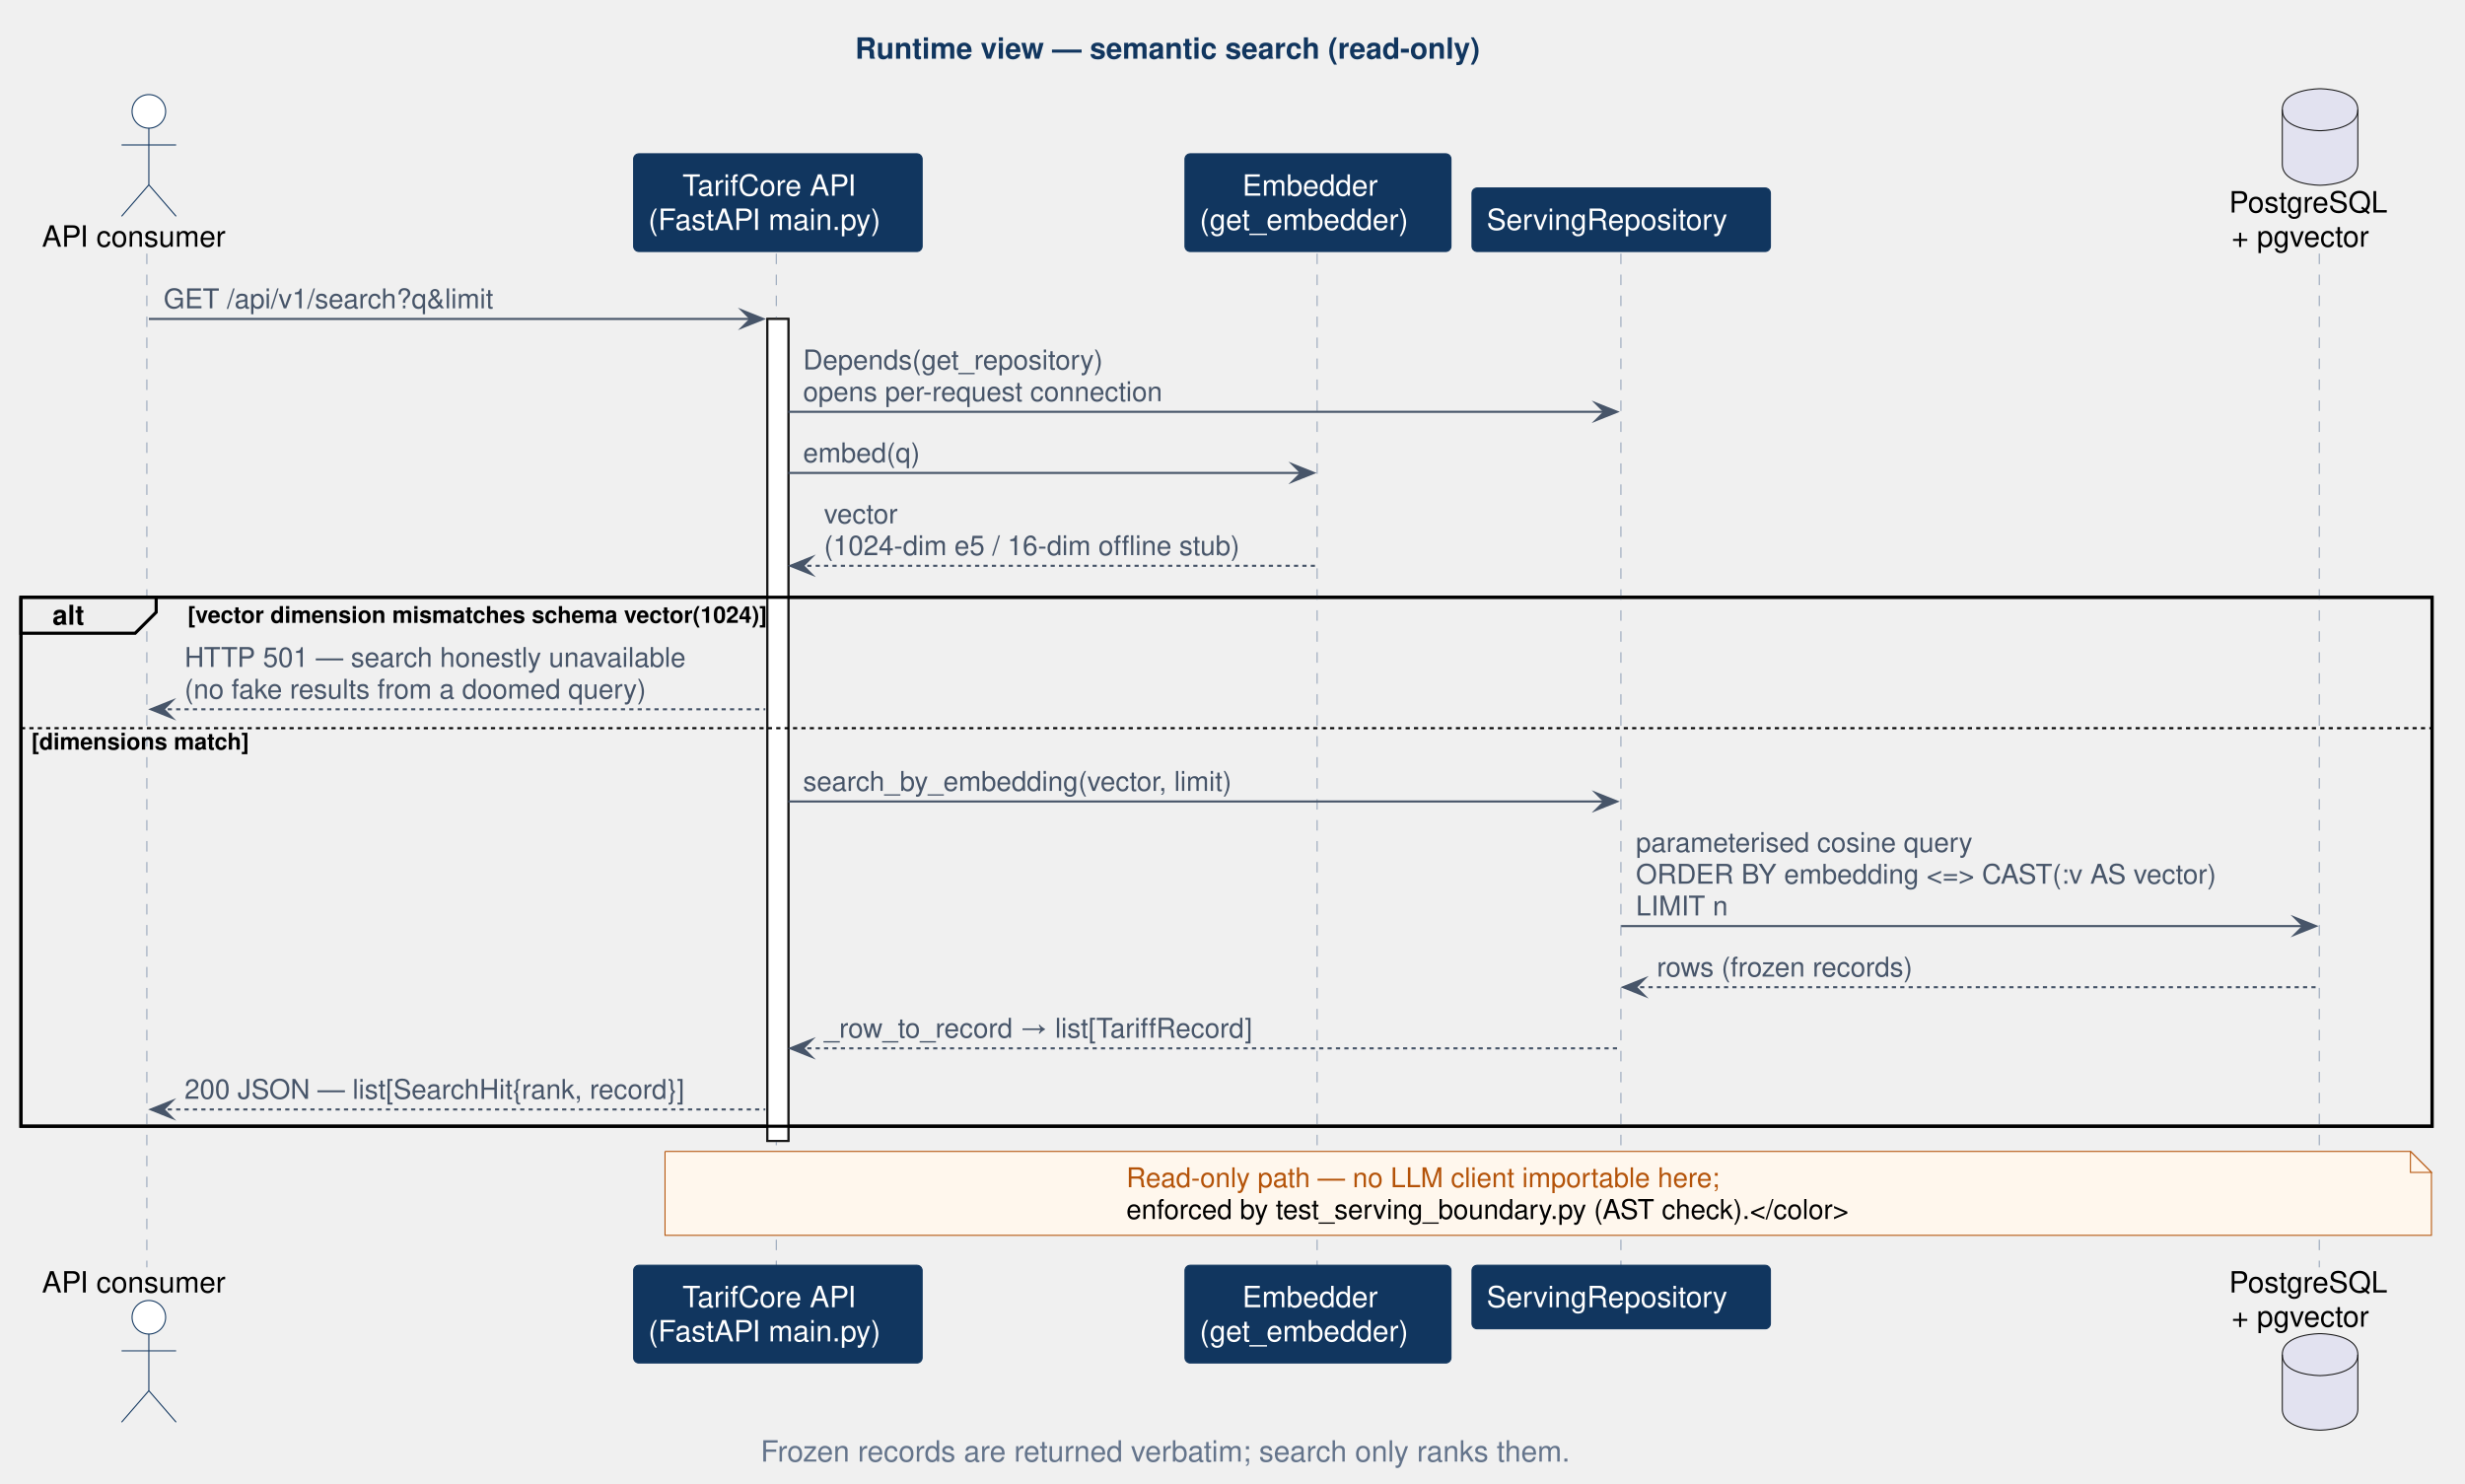
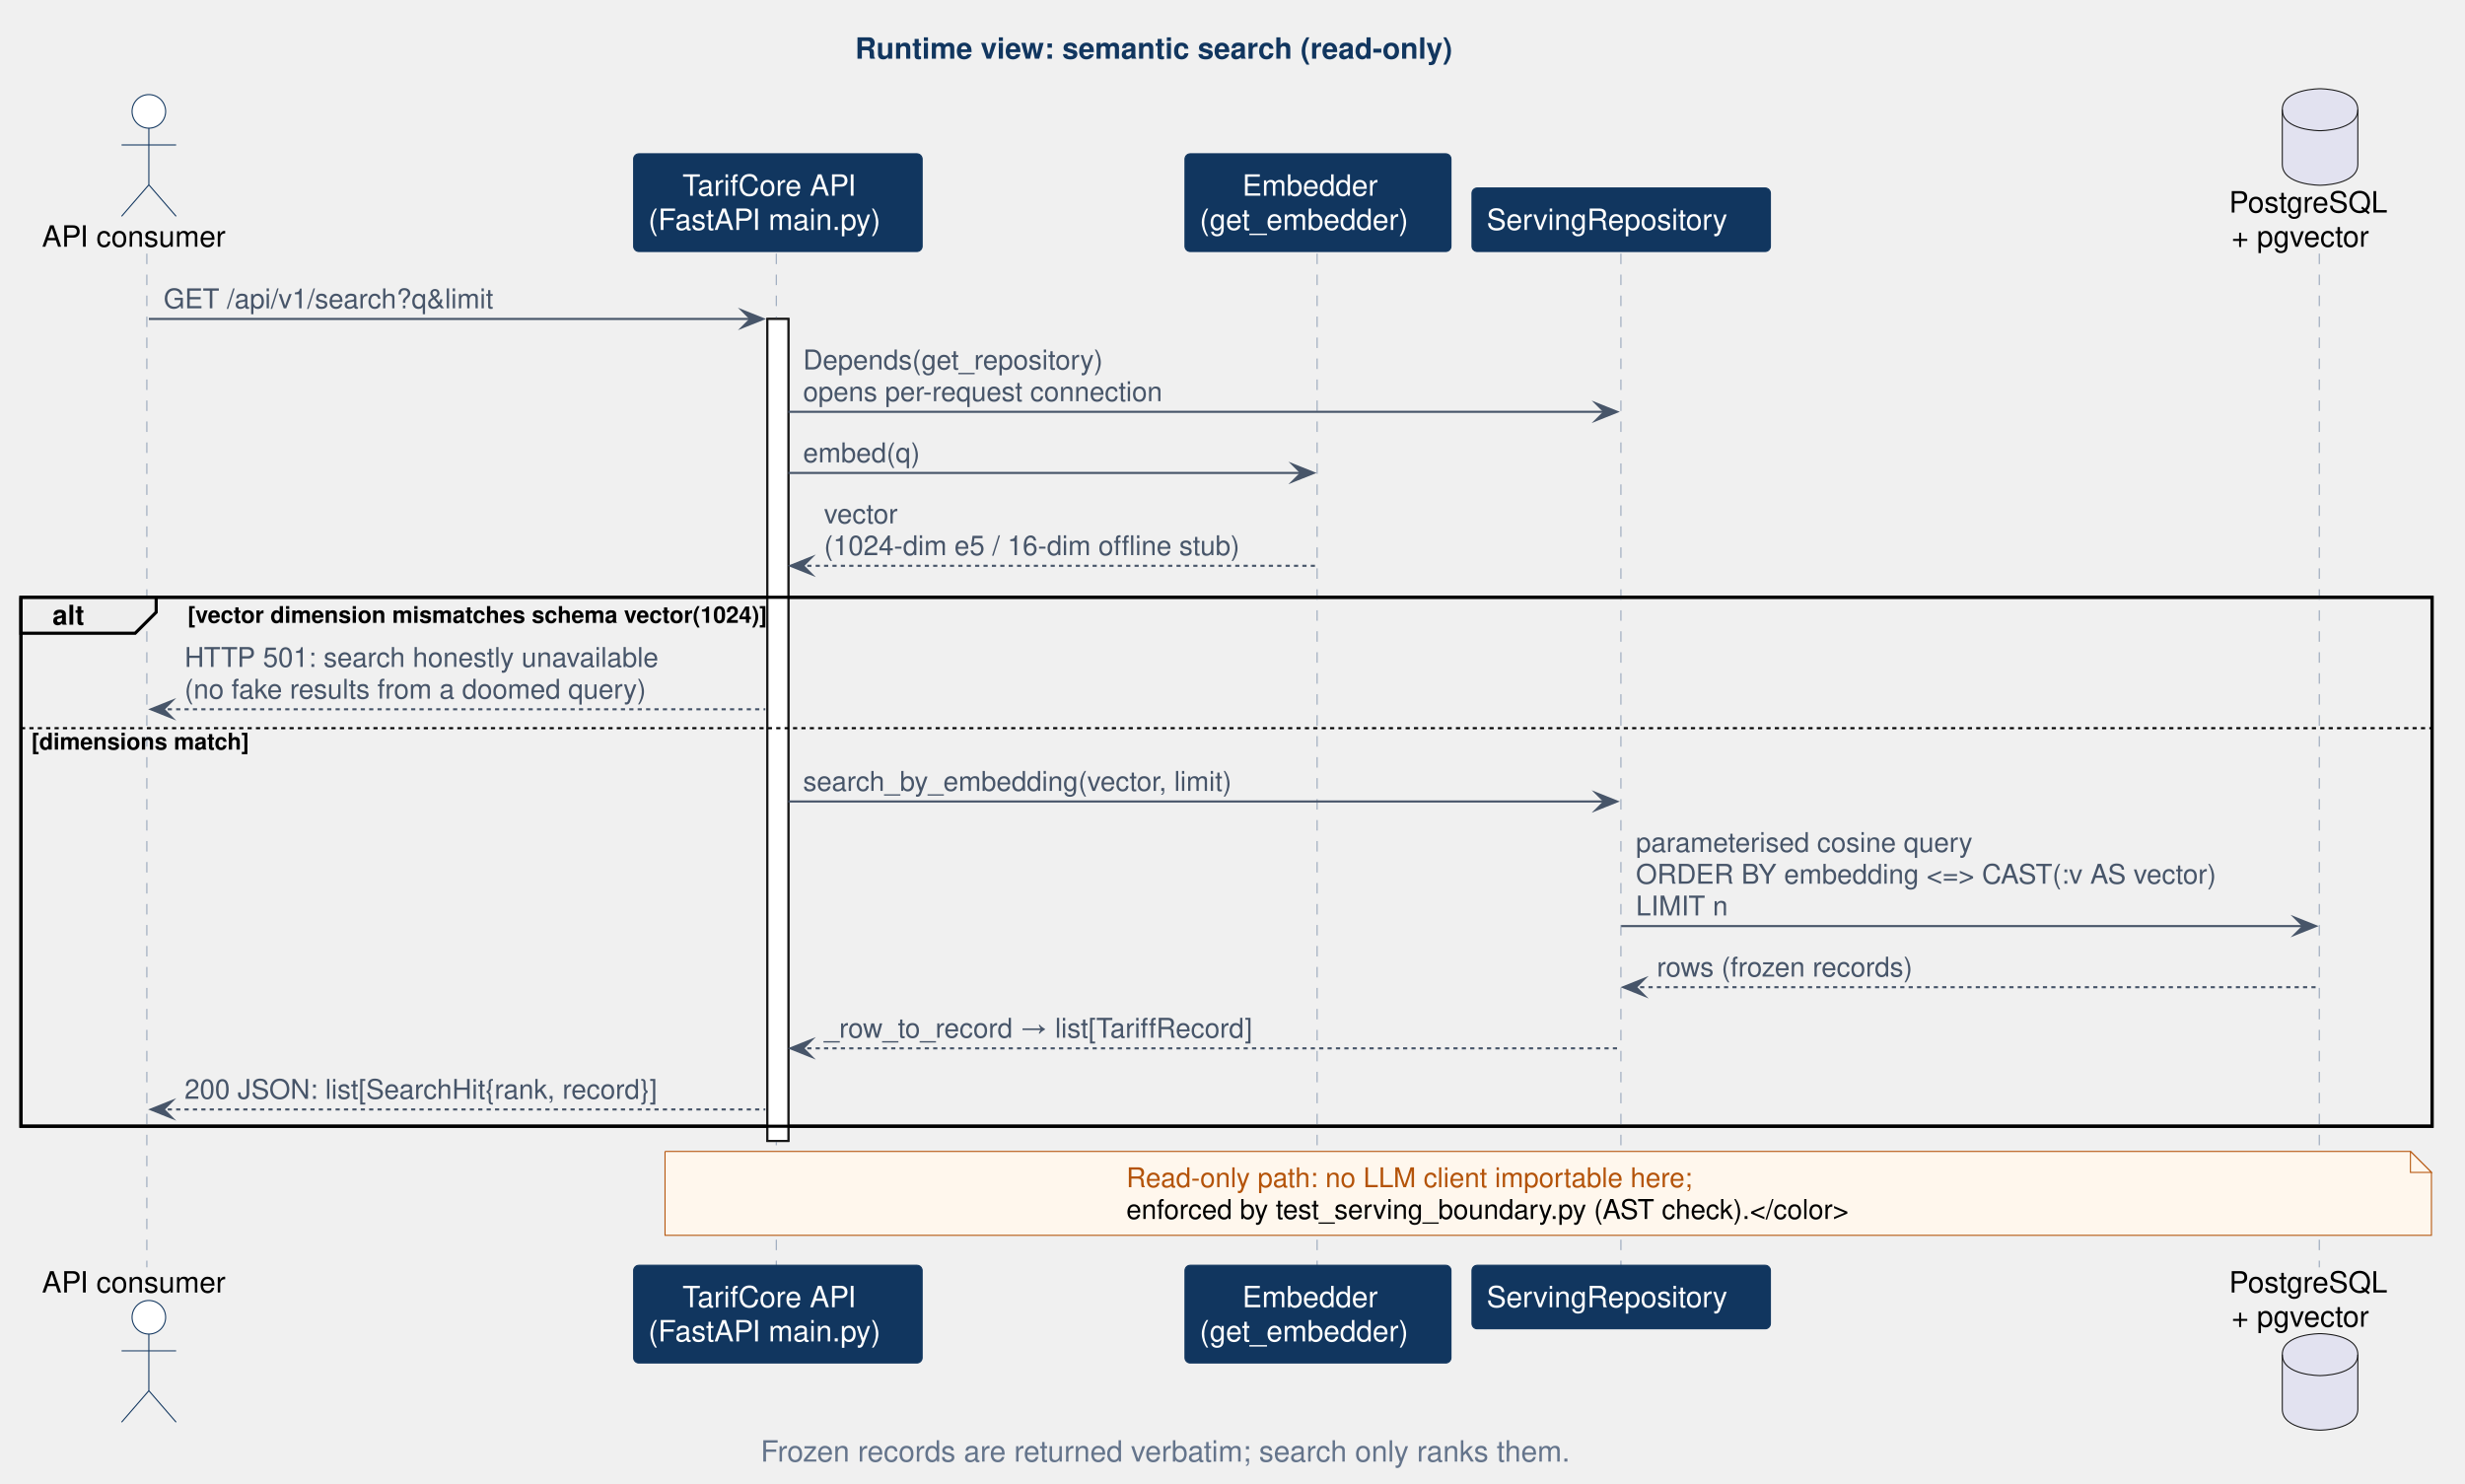
<svg xmlns="http://www.w3.org/2000/svg" contentStyleType="text/css" data-diagram-type="SEQUENCE" height="707px" preserveAspectRatio="none" style="width:1175px;height:707px;background:#FFFFFF;" version="1.1" viewBox="0 0 1175 707" width="1175px" zoomAndPan="magnify">
  <defs />
  <g>
    <g class="title" data-source-line="6">
-       <text fill="#11365F" font-family="Helvetica" font-size="14" font-weight="700" lengthAdjust="spacing" textLength="353.062" x="407.614" y="27.995">Runtime view — semantic search (read-only)</text>
+       <text fill="#11365F" font-family="Helvetica" font-size="14" font-weight="700" lengthAdjust="spacing" textLength="353.062" x="407.614" y="27.995">Runtime view: semantic search (read-only)</text>
    </g>
    <g>
      <rect fill="#FFFFFF" height="391.797" style="stroke:#181818;stroke-width:1;" width="10" x="365.802" y="152.023" />
    </g>
    <rect fill="none" height="252.133" style="stroke:#000000;stroke-width:1.5;" width="1149.29" x="10" y="284.688" />
    <g class="participant-lifeline" data-entity-uid="part1" data-qualified-name="consumer" data-source-line="9" id="part1-lifeline">
      <g>
        <rect fill="#000000" fill-opacity="0" height="483.195" width="8" x="66.954" y="120.891" />
        <line style="stroke:#94A3B8;stroke-width:0.5;stroke-dasharray:5,5;" x1="70" x2="70" y1="120.891" y2="604.086" />
      </g>
    </g>
    <g class="participant-lifeline" data-entity-uid="part2" data-qualified-name="api" data-source-line="10" id="part2-lifeline">
      <g>
        <rect fill="#000000" fill-opacity="0" height="483.195" width="8" x="366.802" y="120.891" />
        <line style="stroke:#94A3B8;stroke-width:0.5;stroke-dasharray:5,5;" x1="370.033" x2="370.033" y1="120.891" y2="604.086" />
      </g>
    </g>
    <g class="participant-lifeline" data-entity-uid="part3" data-qualified-name="embedder" data-source-line="11" id="part3-lifeline">
      <g>
        <rect fill="#000000" fill-opacity="0" height="483.195" width="8" x="624.248" y="120.891" />
        <line style="stroke:#94A3B8;stroke-width:0.5;stroke-dasharray:5,5;" x1="627.845" x2="627.845" y1="120.891" y2="604.086" />
      </g>
    </g>
    <g class="participant-lifeline" data-entity-uid="part4" data-qualified-name="repo" data-source-line="12" id="part4-lifeline">
      <g>
        <rect fill="#000000" fill-opacity="0" height="483.195" width="8" x="768.783" y="120.891" />
        <line style="stroke:#94A3B8;stroke-width:0.5;stroke-dasharray:5,5;" x1="772.651" x2="772.651" y1="120.891" y2="604.086" />
      </g>
    </g>
    <g class="participant-lifeline" data-entity-uid="part5" data-qualified-name="db" data-source-line="13" id="part5-lifeline">
      <g>
        <rect fill="#000000" fill-opacity="0" height="483.195" width="8" x="1101.914" y="120.891" />
        <line style="stroke:#94A3B8;stroke-width:0.5;stroke-dasharray:5,5;" x1="1105.537" x2="1105.537" y1="120.891" y2="604.086" />
      </g>
    </g>
    <g class="participant participant-head" data-entity-uid="part1" data-qualified-name="consumer" data-source-line="9" id="part1-head">
      <text fill="#000000" font-family="Helvetica" font-size="14" lengthAdjust="spacing" textLength="95.908" x="20" y="117.589">API consumer</text>
      <ellipse cx="70.954" cy="53.094" fill="#FFFFFF" rx="8" ry="8" style="stroke:#11365F;stroke-width:0.5;" />
      <path d="M70.954,61.094 L70.954,88.094 M57.954,69.094 L83.954,69.094 M70.954,88.094 L57.954,103.094 M70.954,88.094 L83.954,103.094" fill="none" style="stroke:#11365F;stroke-width:0.5;" />
    </g>
    <g class="participant participant-tail" data-entity-uid="part1" data-qualified-name="consumer" data-source-line="9" id="part1-tail">
      <text fill="#000000" font-family="Helvetica" font-size="14" lengthAdjust="spacing" textLength="95.908" x="20" y="616.081">API consumer</text>
      <ellipse cx="70.954" cy="627.883" fill="#FFFFFF" rx="8" ry="8" style="stroke:#11365F;stroke-width:0.5;" />
      <path d="M70.954,635.883 L70.954,662.883 M57.954,643.883 L83.954,643.883 M70.954,662.883 L57.954,677.883 M70.954,662.883 L83.954,677.883" fill="none" style="stroke:#11365F;stroke-width:0.5;" />
    </g>
    <g class="participant participant-head" data-entity-uid="part2" data-qualified-name="api" data-source-line="10" id="part2-head">
      <rect fill="#11365F" height="46.594" rx="2.5" ry="2.5" style="stroke:#11365F;stroke-width:0.5;" width="137.539" x="302.033" y="73.297" />
      <text fill="#FFFFFF" font-family="Helvetica" font-size="14" lengthAdjust="spacing" textLength="91.014" x="325.295" y="93.292">TarifCore API</text>
      <text fill="#FFFFFF" font-family="Helvetica" font-size="14" lengthAdjust="spacing" textLength="123.539" x="309.033" y="109.589">(FastAPI main.py)</text>
    </g>
    <g class="participant participant-tail" data-entity-uid="part2" data-qualified-name="api" data-source-line="10" id="part2-tail">
      <rect fill="#11365F" height="46.594" rx="2.5" ry="2.5" style="stroke:#11365F;stroke-width:0.5;" width="137.539" x="302.033" y="603.086" />
      <text fill="#FFFFFF" font-family="Helvetica" font-size="14" lengthAdjust="spacing" textLength="91.014" x="325.295" y="623.081">TarifCore API</text>
      <text fill="#FFFFFF" font-family="Helvetica" font-size="14" lengthAdjust="spacing" textLength="123.539" x="309.033" y="639.378">(FastAPI main.py)</text>
    </g>
    <g class="participant participant-head" data-entity-uid="part3" data-qualified-name="embedder" data-source-line="11" id="part3-head">
      <rect fill="#11365F" height="46.594" rx="2.5" ry="2.5" style="stroke:#11365F;stroke-width:0.5;" width="126.807" x="564.845" y="73.297" />
      <text fill="#FFFFFF" font-family="Helvetica" font-size="14" lengthAdjust="spacing" textLength="72.126" x="592.185" y="93.292">Embedder</text>
      <text fill="#FFFFFF" font-family="Helvetica" font-size="14" lengthAdjust="spacing" textLength="112.807" x="571.845" y="109.589">(get_embedder)</text>
    </g>
    <g class="participant participant-tail" data-entity-uid="part3" data-qualified-name="embedder" data-source-line="11" id="part3-tail">
      <rect fill="#11365F" height="46.594" rx="2.5" ry="2.5" style="stroke:#11365F;stroke-width:0.5;" width="126.807" x="564.845" y="603.086" />
      <text fill="#FFFFFF" font-family="Helvetica" font-size="14" lengthAdjust="spacing" textLength="72.126" x="592.185" y="623.081">Embedder</text>
      <text fill="#FFFFFF" font-family="Helvetica" font-size="14" lengthAdjust="spacing" textLength="112.807" x="571.845" y="639.378">(get_embedder)</text>
    </g>
    <g class="participant participant-head" data-entity-uid="part4" data-qualified-name="repo" data-source-line="12" id="part4-head">
      <rect fill="#11365F" height="30.297" rx="2.5" ry="2.5" style="stroke:#11365F;stroke-width:0.5;" width="142.263" x="701.651" y="89.594" />
      <text fill="#FFFFFF" font-family="Helvetica" font-size="14" lengthAdjust="spacing" textLength="128.263" x="708.651" y="109.589">ServingRepository</text>
    </g>
    <g class="participant participant-tail" data-entity-uid="part4" data-qualified-name="repo" data-source-line="12" id="part4-tail">
      <rect fill="#11365F" height="30.297" rx="2.5" ry="2.5" style="stroke:#11365F;stroke-width:0.5;" width="142.263" x="701.651" y="603.086" />
      <text fill="#FFFFFF" font-family="Helvetica" font-size="14" lengthAdjust="spacing" textLength="128.263" x="708.651" y="623.081">ServingRepository</text>
    </g>
    <g class="participant participant-head" data-entity-uid="part5" data-qualified-name="db" data-source-line="13" id="part5-head">
      <text fill="#000000" font-family="Helvetica" font-size="14" lengthAdjust="spacing" textLength="80.753" x="1062.537" y="101.292">PostgreSQL</text>
      <text fill="#000000" font-family="Helvetica" font-size="14" lengthAdjust="spacing" textLength="78.36" x="1063.733" y="117.589">+ pgvector</text>
      <path d="M1087.914,52.297 C1087.914,42.297 1105.914,42.297 1105.914,42.297 C1105.914,42.297 1123.914,42.297 1123.914,52.297 L1123.914,78.297 C1123.914,88.297 1105.914,88.297 1105.914,88.297 C1105.914,88.297 1087.914,88.297 1087.914,78.297 L1087.914,52.297" fill="#E2E2F0" style="stroke:#181818;stroke-width:0.5;" />
      <path d="M1087.914,52.297 C1087.914,62.297 1105.914,62.297 1105.914,62.297 C1105.914,62.297 1123.914,62.297 1123.914,52.297" fill="none" style="stroke:#181818;stroke-width:0.5;" />
    </g>
    <g class="participant participant-tail" data-entity-uid="part5" data-qualified-name="db" data-source-line="13" id="part5-tail">
      <text fill="#000000" font-family="Helvetica" font-size="14" lengthAdjust="spacing" textLength="80.753" x="1062.537" y="616.081">PostgreSQL</text>
      <text fill="#000000" font-family="Helvetica" font-size="14" lengthAdjust="spacing" textLength="78.36" x="1063.733" y="632.378">+ pgvector</text>
      <path d="M1087.914,645.68 C1087.914,635.68 1105.914,635.68 1105.914,635.68 C1105.914,635.68 1123.914,635.68 1123.914,645.68 L1123.914,671.68 C1123.914,681.68 1105.914,681.68 1105.914,681.68 C1105.914,681.68 1087.914,681.68 1087.914,671.68 L1087.914,645.68" fill="#E2E2F0" style="stroke:#181818;stroke-width:0.5;" />
      <path d="M1087.914,645.68 C1087.914,655.68 1105.914,655.68 1105.914,655.68 C1105.914,655.68 1123.914,655.68 1123.914,645.68" fill="none" style="stroke:#181818;stroke-width:0.5;" />
    </g>
    <g>
      <rect fill="#FFFFFF" height="391.797" style="stroke:#181818;stroke-width:1;" width="10" x="365.802" y="152.023" />
    </g>
    <g class="message" data-entity-1="part1" data-entity-2="part2" data-source-line="15" id="msg1">
      <polygon fill="#475569" points="353.802,148.023,363.802,152.023,353.802,156.023,357.802,152.023" style="stroke:#475569;stroke-width:1;stroke-linejoin:miter;stroke-miterlimit:10;" />
      <line style="stroke:#475569;stroke-width:1;" x1="70.954" x2="359.802" y1="152.023" y2="152.023" />
      <text fill="#475569" font-family="Helvetica" font-size="13" lengthAdjust="spacing" textLength="176.649" x="77.954" y="146.958">GET /api/v1/search?q&amp;limit</text>
    </g>
    <g class="message" data-entity-1="part2" data-entity-2="part4" data-source-line="17" id="msg2">
      <polygon fill="#475569" points="760.783,192.289,770.783,196.289,760.783,200.289,764.783,196.289" style="stroke:#475569;stroke-width:1;stroke-linejoin:miter;stroke-miterlimit:10;" />
      <line style="stroke:#475569;stroke-width:1;" x1="375.802" x2="766.783" y1="196.289" y2="196.289" />
      <text fill="#475569" font-family="Helvetica" font-size="13" lengthAdjust="spacing" textLength="161.535" x="382.802" y="176.09">Depends(get_repository)</text>
      <text fill="#475569" font-family="Helvetica" font-size="13" lengthAdjust="spacing" textLength="195.095" x="382.802" y="191.223">opens per-request connection</text>
    </g>
    <g class="message" data-entity-1="part2" data-entity-2="part3" data-source-line="18" id="msg3">
      <polygon fill="#475569" points="616.248,221.422,626.248,225.422,616.248,229.422,620.248,225.422" style="stroke:#475569;stroke-width:1;stroke-linejoin:miter;stroke-miterlimit:10;" />
      <line style="stroke:#475569;stroke-width:1;" x1="375.802" x2="622.248" y1="225.422" y2="225.422" />
      <text fill="#475569" font-family="Helvetica" font-size="13" lengthAdjust="spacing" textLength="63.559" x="382.802" y="220.356">embed(q)</text>
    </g>
    <g class="message" data-entity-1="part3" data-entity-2="part2" data-source-line="19" id="msg4">
      <polygon fill="#475569" points="386.802,265.688,376.802,269.688,386.802,273.688,382.802,269.688" style="stroke:#475569;stroke-width:1;stroke-linejoin:miter;stroke-miterlimit:10;" />
      <line style="stroke:#475569;stroke-width:1;stroke-dasharray:2,2;" x1="380.802" x2="627.248" y1="269.688" y2="269.688" />
      <text fill="#475569" font-family="Helvetica" font-size="13" lengthAdjust="spacing" textLength="41.234" x="392.802" y="249.489">vector</text>
      <text fill="#475569" font-family="Helvetica" font-size="13" lengthAdjust="spacing" textLength="228.446" x="392.802" y="264.622">(1024-dim e5 / 16-dim offline stub)</text>
    </g>
    <path d="M10,284.688 L74.443,284.688 L74.443,291.82 L64.443,301.82 L10,301.82 L10,284.688" fill="#EEEEEE" style="stroke:#000000;stroke-width:1.5;" />
    <rect fill="none" height="252.133" style="stroke:#000000;stroke-width:1.5;" width="1149.29" x="10" y="284.688" />
    <text fill="#000000" font-family="Helvetica" font-size="13" font-weight="700" lengthAdjust="spacing" textLength="19.443" x="25" y="297.754">alt</text>
    <text fill="#000000" font-family="Helvetica" font-size="11" font-weight="700" lengthAdjust="spacing" textLength="330.457" x="89.443" y="296.898">[vector dimension mismatches schema vector(1024)]</text>
    <g class="message" data-entity-1="part2" data-entity-2="part1" data-source-line="22" id="msg5">
      <polygon fill="#475569" points="81.954,334.086,71.954,338.086,81.954,342.086,77.954,338.086" style="stroke:#475569;stroke-width:1;stroke-linejoin:miter;stroke-miterlimit:10;" />
      <line style="stroke:#475569;stroke-width:1;stroke-dasharray:2,2;" x1="75.954" x2="364.802" y1="338.086" y2="338.086" />
-       <text fill="#475569" font-family="Helvetica" font-size="13" lengthAdjust="spacing" textLength="266.202" x="87.954" y="317.887">HTTP 501 — search honestly unavailable</text>
+       <text fill="#475569" font-family="Helvetica" font-size="13" lengthAdjust="spacing" textLength="266.202" x="87.954" y="317.887">HTTP 501: search honestly unavailable</text>
      <text fill="#475569" font-family="Helvetica" font-size="13" lengthAdjust="spacing" textLength="252.142" x="87.954" y="333.02">(no fake results from a doomed query)</text>
    </g>
    <line style="stroke:#000000;stroke-width:1;stroke-dasharray:2,2;" x1="10" x2="1159.29" y1="347.086" y2="347.086" />
    <text fill="#000000" font-family="Helvetica" font-size="11" font-weight="700" lengthAdjust="spacing" textLength="123.03" x="15" y="357.296">[dimensions match]</text>
    <g class="message" data-entity-1="part2" data-entity-2="part4" data-source-line="24" id="msg6">
      <polygon fill="#475569" points="760.783,378.023,770.783,382.023,760.783,386.023,764.783,382.023" style="stroke:#475569;stroke-width:1;stroke-linejoin:miter;stroke-miterlimit:10;" />
      <line style="stroke:#475569;stroke-width:1;" x1="375.802" x2="766.783" y1="382.023" y2="382.023" />
      <text fill="#475569" font-family="Helvetica" font-size="13" lengthAdjust="spacing" textLength="234.171" x="382.802" y="376.957">search_by_embedding(vector, limit)</text>
    </g>
    <g class="message" data-entity-1="part4" data-entity-2="part5" data-source-line="25" id="msg7">
      <polygon fill="#475569" points="1093.914,437.422,1103.914,441.422,1093.914,445.422,1097.914,441.422" style="stroke:#475569;stroke-width:1;stroke-linejoin:miter;stroke-miterlimit:10;" />
      <line style="stroke:#475569;stroke-width:1;" x1="772.783" x2="1099.914" y1="441.422" y2="441.422" />
      <text fill="#475569" font-family="Helvetica" font-size="13" lengthAdjust="spacing" textLength="182.781" x="779.783" y="406.09">parameterised cosine query</text>
      <text fill="#475569" font-family="Helvetica" font-size="13" lengthAdjust="spacing" textLength="309.131" x="779.783" y="421.223">ORDER BY embedding &lt;=&gt; CAST(:v AS vector)</text>
      <text fill="#475569" font-family="Helvetica" font-size="13" lengthAdjust="spacing" textLength="46.44" x="779.783" y="436.356">LIMIT n</text>
    </g>
    <g class="message" data-entity-1="part5" data-entity-2="part4" data-source-line="26" id="msg8">
      <polygon fill="#475569" points="783.783,466.555,773.783,470.555,783.783,474.555,779.783,470.555" style="stroke:#475569;stroke-width:1;stroke-linejoin:miter;stroke-miterlimit:10;" />
      <line style="stroke:#475569;stroke-width:1;stroke-dasharray:2,2;" x1="777.783" x2="1104.914" y1="470.555" y2="470.555" />
      <text fill="#475569" font-family="Helvetica" font-size="13" lengthAdjust="spacing" textLength="138.861" x="789.783" y="465.489">rows (frozen records)</text>
    </g>
    <g class="message" data-entity-1="part4" data-entity-2="part2" data-source-line="27" id="msg9">
      <polygon fill="#475569" points="386.802,495.688,376.802,499.688,386.802,503.688,382.802,499.688" style="stroke:#475569;stroke-width:1;stroke-linejoin:miter;stroke-miterlimit:10;" />
      <line style="stroke:#475569;stroke-width:1;stroke-dasharray:2,2;" x1="380.802" x2="771.783" y1="499.688" y2="499.688" />
      <text fill="#475569" font-family="Helvetica" font-size="13" lengthAdjust="spacing" textLength="226.662" x="392.802" y="494.622">_row_to_record → list[TariffRecord]</text>
    </g>
    <g class="message" data-entity-1="part2" data-entity-2="part1" data-source-line="28" id="msg10">
      <polygon fill="#475569" points="81.954,524.82,71.954,528.82,81.954,532.82,77.954,528.82" style="stroke:#475569;stroke-width:1;stroke-linejoin:miter;stroke-miterlimit:10;" />
      <line style="stroke:#475569;stroke-width:1;stroke-dasharray:2,2;" x1="75.954" x2="364.802" y1="528.82" y2="528.82" />
-       <text fill="#475569" font-family="Helvetica" font-size="13" lengthAdjust="spacing" textLength="270.848" x="87.954" y="523.754">200 JSON — list[SearchHit{rank, record}]</text>
+       <text fill="#475569" font-family="Helvetica" font-size="13" lengthAdjust="spacing" textLength="270.848" x="87.954" y="523.754">200 JSON: list[SearchHit{rank, record}]</text>
    </g>
    <path d="M317,548.82 L317,588.82 L1159,588.82 L1159,558.82 L1149,548.82 L317,548.82" fill="#FFF7ED" style="stroke:#B45309;stroke-width:0.5;" />
    <path d="M1149,548.82 L1149,558.82 L1159,558.82 L1149,548.82" fill="#FFF7ED" style="stroke:#B45309;stroke-width:0.5;" />
-     <text fill="#B45309" font-family="Helvetica" font-size="13" lengthAdjust="spacing" textLength="319.23" x="536.889" y="565.887">Read-only path — no LLM client importable here;</text>
+     <text fill="#B45309" font-family="Helvetica" font-size="13" lengthAdjust="spacing" textLength="319.23" x="536.889" y="565.887">Read-only path: no LLM client importable here;</text>
    <text fill="#000000" font-family="Helvetica" font-size="13" lengthAdjust="spacing" textLength="393.478" x="536.889" y="581.02">enforced by test_serving_boundary.py (AST check).&lt;/color&gt;</text>
    <g class="caption" data-source-line="7">
      <text fill="#64748B" font-family="Helvetica" font-size="14" lengthAdjust="spacing" textLength="443.14" x="362.575" y="696.675">Frozen records are returned verbatim; search only ranks them.</text>
    </g>
  </g>
</svg>
